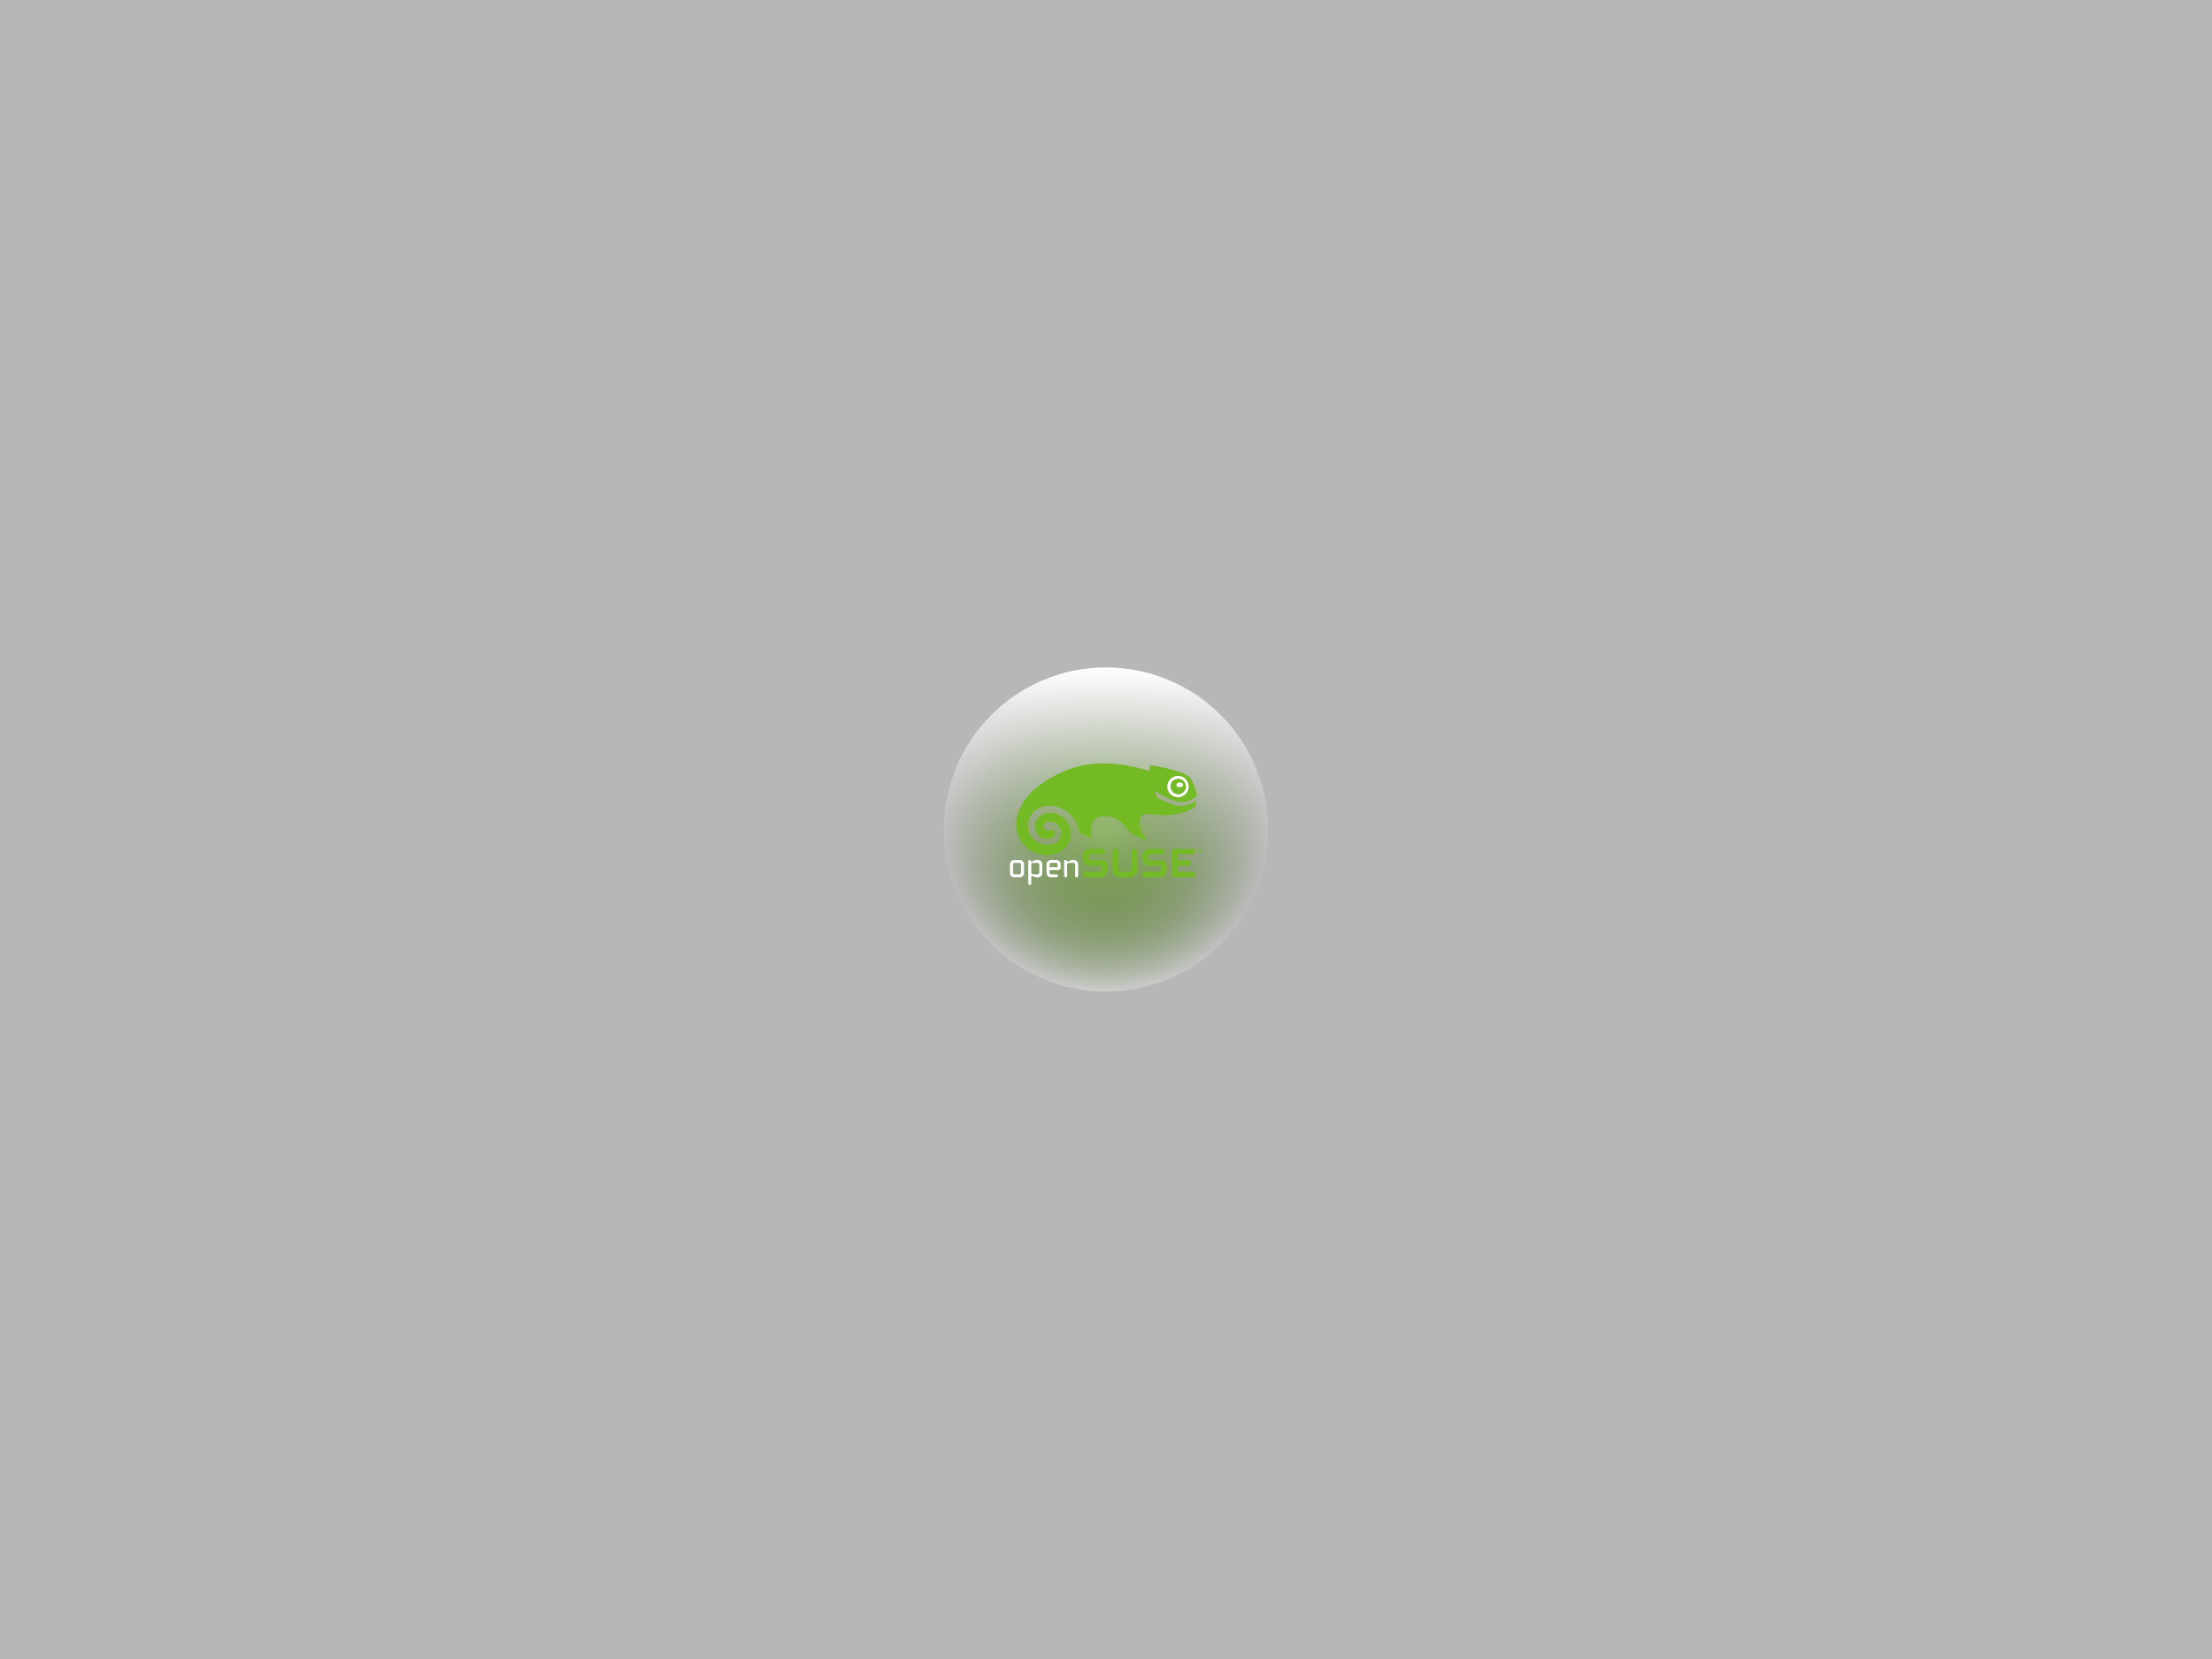
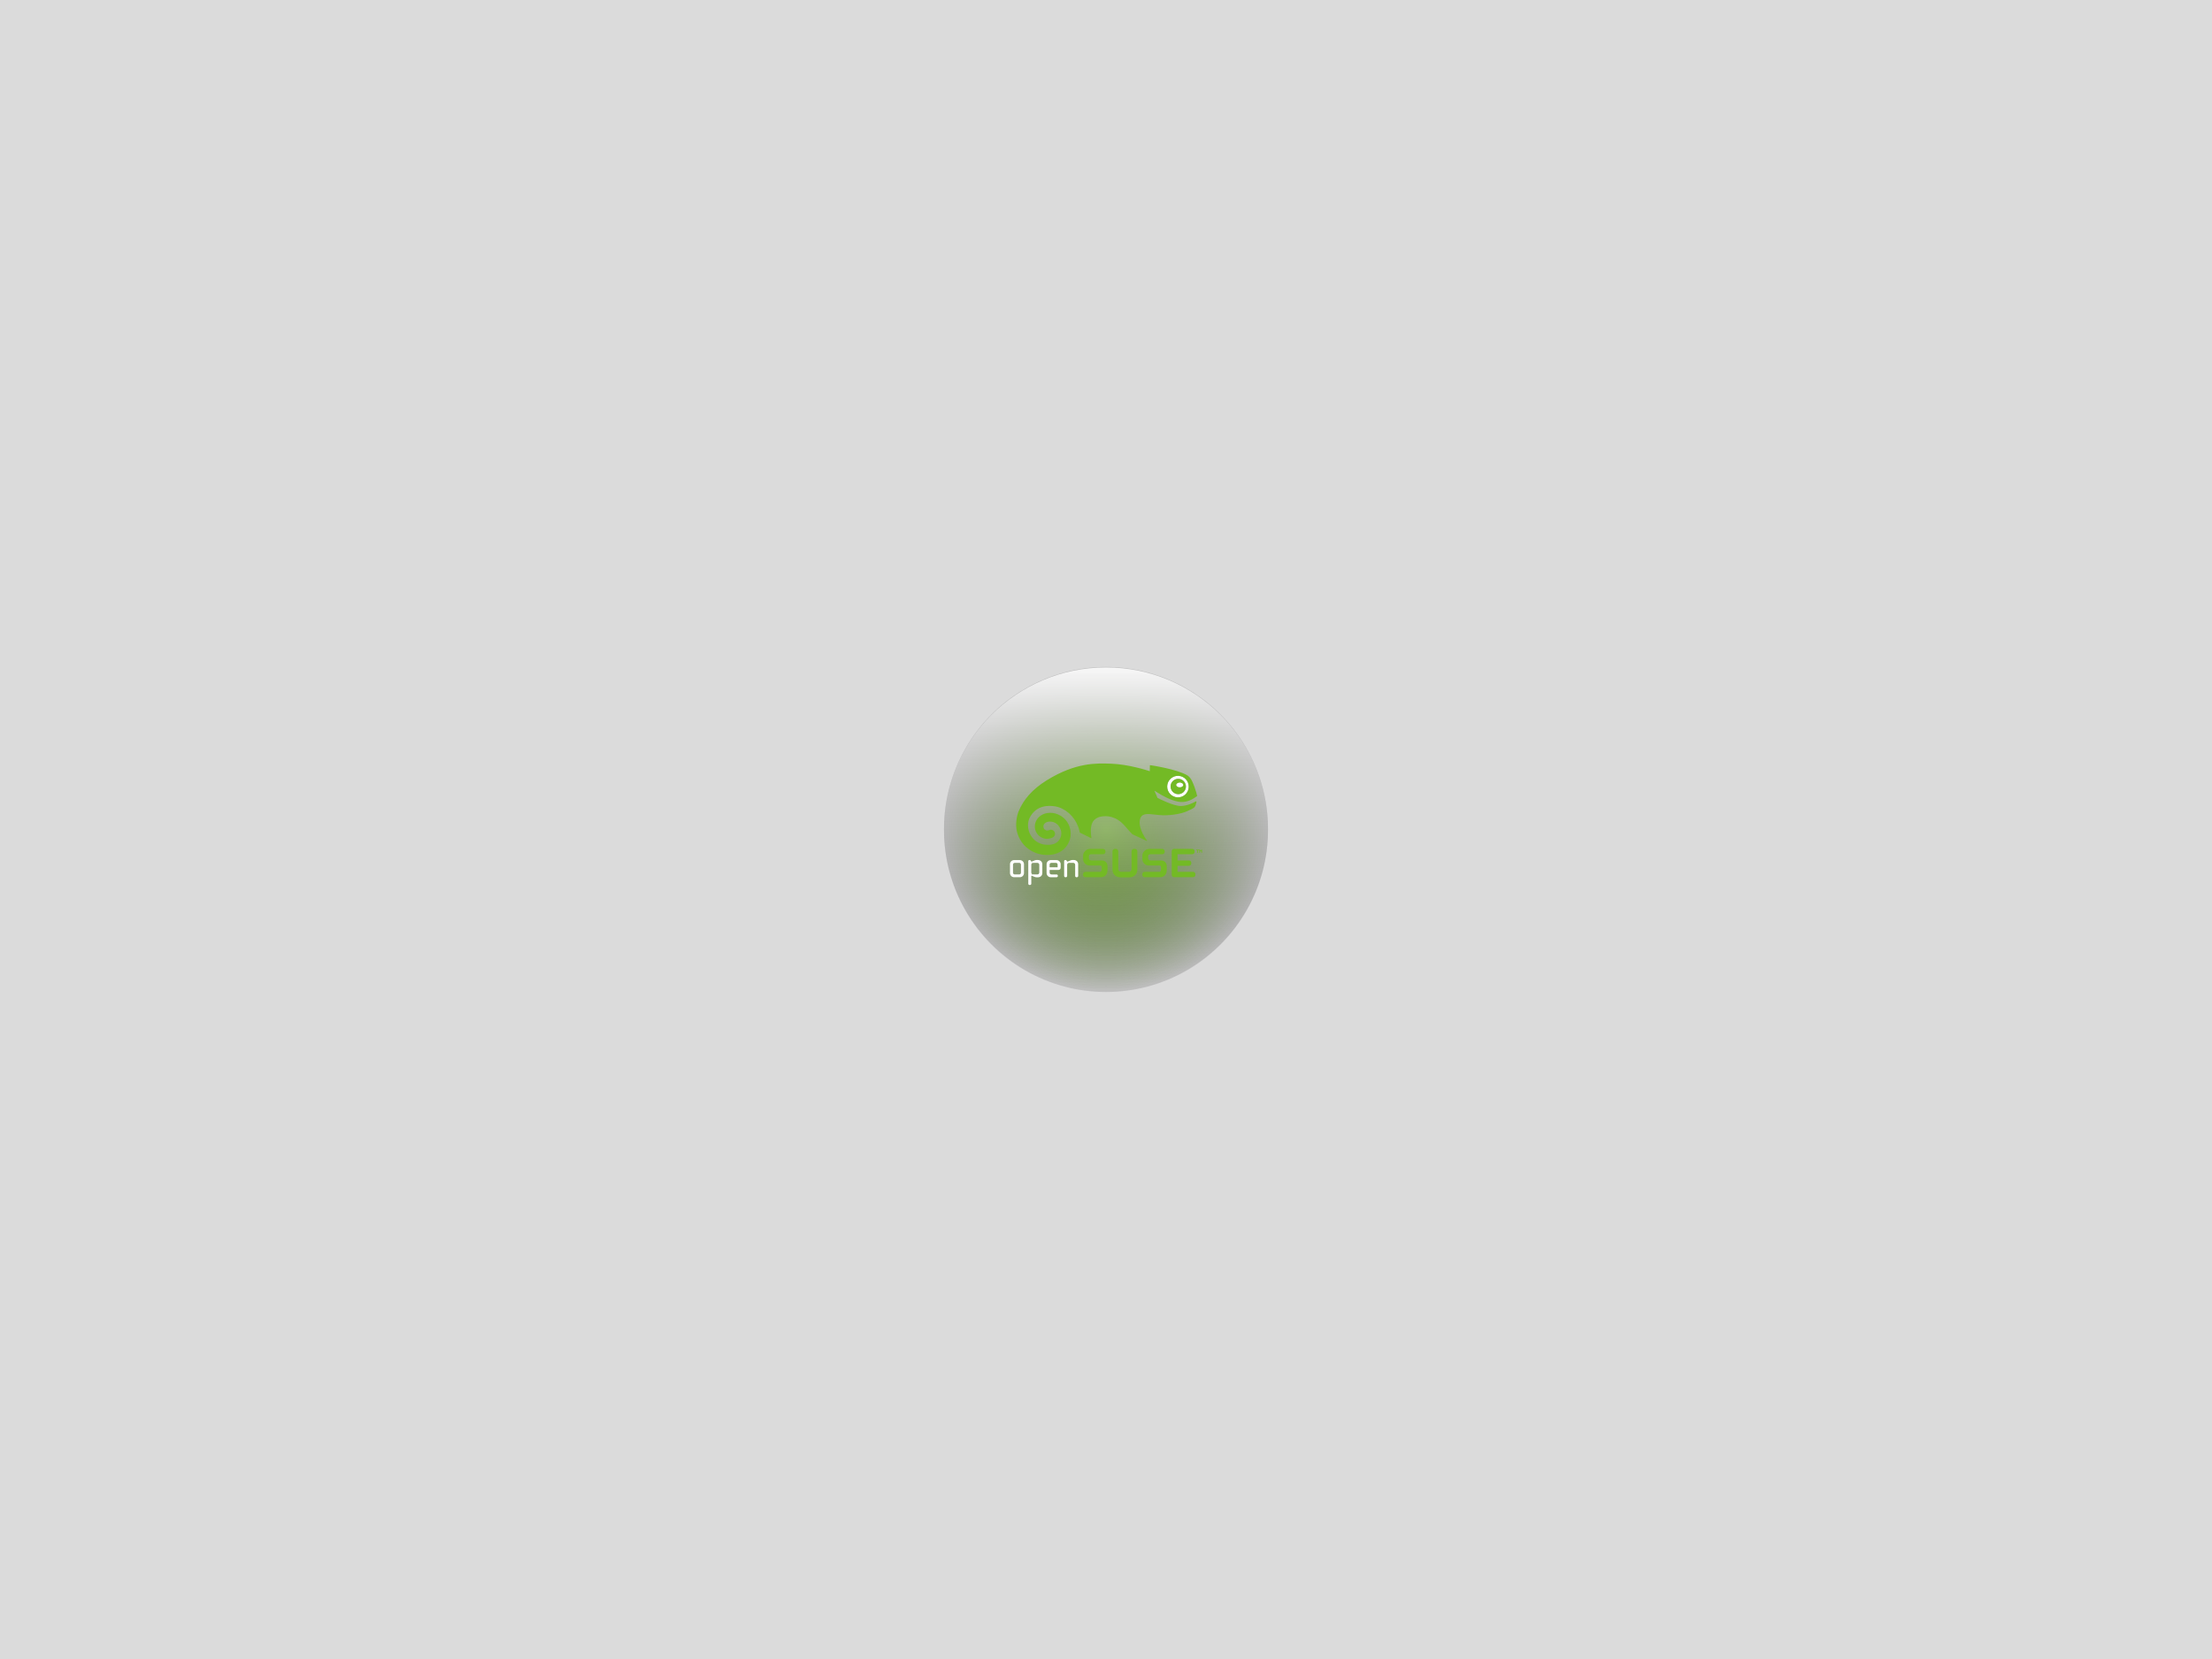
<svg xmlns="http://www.w3.org/2000/svg" xmlns:ns1="http://www.openswatchbook.org/uri/2009/osb" xmlns:xlink="http://www.w3.org/1999/xlink" id="svg3004" version="1.1" width="1024" height="768" xml:space="preserve">
  <defs id="defs3008">
    <linearGradient id="linearGradient4028">
      <stop style="stop-color:#73ba25;stop-opacity:1;" offset="0" id="stop4030" />
      <stop style="stop-color:#73ba25;stop-opacity:0;" offset="1" id="stop4032" />
    </linearGradient>
    <linearGradient id="linearGradient4164">
      <stop style="stop-color:#a80030;stop-opacity:1;" offset="0" id="stop4166" />
      <stop style="stop-color:#a80030;stop-opacity:0;" offset="1" id="stop4168" />
    </linearGradient>
    <linearGradient id="linearGradient5303">
      <stop style="stop-color:#f26711;stop-opacity:1;" offset="0" id="stop5305" />
      <stop style="stop-color:#f26711;stop-opacity:0;" offset="1" id="stop5307" />
    </linearGradient>
    <linearGradient id="linearGradient5267">
      <stop style="stop-color:#666666;stop-opacity:1;" offset="0" id="stop5269" />
      <stop style="stop-color:#666666;stop-opacity:0;" offset="1" id="stop5271" />
    </linearGradient>
    <linearGradient id="linearGradient5251" ns1:paint="solid">
      <stop style="stop-color:#666666;stop-opacity:1;" offset="0" id="stop5253" />
    </linearGradient>
    <linearGradient xlink:href="#linearGradient5267" id="linearGradient5273" x1="-395.365" y1="-212.642" x2="4.763" y2="-212.642" gradientUnits="userSpaceOnUse" />
    <radialGradient xlink:href="#linearGradient5303" id="radialGradient5325" cx="-163.148" cy="-366.263" fx="-163.148" fy="-366.263" r="144.094" gradientTransform="matrix(1,0,0,0.9338842,0,-24.21576)" gradientUnits="userSpaceOnUse" />
    <radialGradient xlink:href="#linearGradient4164" id="radialGradient4170" cx="1447.778" cy="-272.917" fx="1447.778" fy="-272.917" r="223.333" gradientTransform="matrix(1,0,0,0.9751244,0,-6.788974)" gradientUnits="userSpaceOnUse" />
    <radialGradient xlink:href="#linearGradient4164-9" id="radialGradient4170-9" cx="1447.778" cy="-272.917" fx="1447.778" fy="-272.917" r="223.333" gradientTransform="matrix(1,0,0,0.9751244,0,-6.788974)" gradientUnits="userSpaceOnUse" />
    <linearGradient id="linearGradient4164-9">
      <stop style="stop-color:#a80030;stop-opacity:1;" offset="0" id="stop4166-0" />
      <stop style="stop-color:#a80030;stop-opacity:0;" offset="1" id="stop4168-2" />
    </linearGradient>
    <radialGradient r="223.333" fy="-272.917" fx="1447.778" cy="-272.917" cx="1447.778" gradientTransform="matrix(1,0,0,0.9751244,0,-6.788974)" gradientUnits="userSpaceOnUse" id="radialGradient4206" xlink:href="#linearGradient4164-9" />
    <radialGradient xlink:href="#linearGradient4164" id="radialGradient14319" gradientUnits="userSpaceOnUse" gradientTransform="matrix(1,0,0,0.9751244,0,-6.788974)" cx="1447.778" cy="-272.917" fx="1447.778" fy="-272.917" r="223.333" />
    <linearGradient xlink:href="#linearGradient5267" id="linearGradient14321" gradientUnits="userSpaceOnUse" x1="-395.365" y1="-212.642" x2="4.763" y2="-212.642" />
    <linearGradient xlink:href="#linearGradient5267" id="linearGradient14345" gradientUnits="userSpaceOnUse" x1="-395.365" y1="-212.642" x2="4.763" y2="-212.642" />
    <radialGradient xlink:href="#linearGradient4164" id="radialGradient14347" gradientUnits="userSpaceOnUse" gradientTransform="matrix(1,0,0,0.9751244,0,-6.788974)" cx="1447.778" cy="-272.917" fx="1447.778" fy="-272.917" r="223.333" />
    <radialGradient xlink:href="#linearGradient4164" id="radialGradient14931" gradientUnits="userSpaceOnUse" gradientTransform="matrix(1,0,0,0.9751244,0,-6.788974)" cx="1447.778" cy="-272.917" fx="1447.778" fy="-272.917" r="223.333" />
    <linearGradient xlink:href="#linearGradient5267" id="linearGradient14933" gradientUnits="userSpaceOnUse" x1="-395.365" y1="-212.642" x2="4.763" y2="-212.642" />
    <radialGradient xlink:href="#linearGradient4164" id="radialGradient14961" gradientUnits="userSpaceOnUse" gradientTransform="matrix(1,0,0,0.9751244,0,-6.788974)" cx="1447.778" cy="-272.917" fx="1447.778" fy="-272.917" r="223.333" />
    <linearGradient xlink:href="#linearGradient5267" id="linearGradient14963" gradientUnits="userSpaceOnUse" x1="-395.365" y1="-212.642" x2="4.763" y2="-212.642" />
    <linearGradient xlink:href="#linearGradient5267" id="linearGradient14991" gradientUnits="userSpaceOnUse" x1="-395.365" y1="-212.642" x2="4.763" y2="-212.642" />
    <linearGradient xlink:href="#linearGradient5267" id="linearGradient15015" gradientUnits="userSpaceOnUse" x1="-395.365" y1="-212.642" x2="4.763" y2="-212.642" />
    <radialGradient r="125.556" fy="-292.917" fx="-318.889" cy="-292.917" cx="-318.889" gradientTransform="matrix(1,0,0,1.061947,0,18.14526)" gradientUnits="userSpaceOnUse" id="radialGradient3812" xlink:href="#linearGradient3787-8" />
    <linearGradient id="linearGradient3787-8">
      <stop style="stop-color:#000000;stop-opacity:1;" offset="0" id="stop3789-9" />
      <stop style="stop-color:#000000;stop-opacity:0;" offset="1" id="stop3791-4" />
    </linearGradient>
    <linearGradient xlink:href="#linearGradient5267" id="linearGradient3258" gradientUnits="userSpaceOnUse" x1="-395.365" y1="-212.642" x2="4.763" y2="-212.642" />
    <radialGradient xlink:href="#linearGradient4028" id="radialGradient4034" cx="1447.778" cy="-272.917" fx="1447.778" fy="-272.917" r="223.333" gradientTransform="matrix(1,0,0,0.9751244,0,-6.788974)" gradientUnits="userSpaceOnUse" />
    <radialGradient xlink:href="#linearGradient3787-8" id="radialGradient4036" gradientUnits="userSpaceOnUse" gradientTransform="matrix(1,0,0,1.061947,0,18.14526)" cx="-318.889" cy="-292.917" fx="-318.889" fy="-292.917" r="125.556" />
    <radialGradient xlink:href="#linearGradient3787-8" id="radialGradient4104" gradientUnits="userSpaceOnUse" gradientTransform="matrix(1,0,0,1.061947,0,18.14526)" cx="-318.889" cy="-292.917" fx="-318.889" fy="-292.917" r="125.556" />
    <radialGradient xlink:href="#linearGradient4028" id="radialGradient4106" gradientUnits="userSpaceOnUse" gradientTransform="matrix(1,0,0,0.9751244,0,-6.788974)" cx="1447.778" cy="-272.917" fx="1447.778" fy="-272.917" r="223.333" />
    <linearGradient xlink:href="#linearGradient5267" id="linearGradient4108" gradientUnits="userSpaceOnUse" x1="-395.365" y1="-212.642" x2="4.763" y2="-212.642" />
    <linearGradient xlink:href="#linearGradient5267-6" id="linearGradient3070" gradientUnits="userSpaceOnUse" x1="-395.365" y1="-212.642" x2="4.763" y2="-212.642" />
    <linearGradient id="linearGradient5267-6">
      <stop style="stop-color:#666666;stop-opacity:1;" offset="0" id="stop5269-8" />
      <stop style="stop-color:#666666;stop-opacity:0;" offset="1" id="stop5271-6" />
    </linearGradient>
    <radialGradient xlink:href="#linearGradient4028-5" id="radialGradient3072" gradientUnits="userSpaceOnUse" gradientTransform="matrix(1,0,0,0.9751244,0,-6.788974)" cx="1447.778" cy="-272.917" fx="1447.778" fy="-272.917" r="223.333" />
    <linearGradient id="linearGradient4028-5">
      <stop style="stop-color:#73ba25;stop-opacity:1;" offset="0" id="stop4030-5" />
      <stop style="stop-color:#73ba25;stop-opacity:0;" offset="1" id="stop4032-1" />
    </linearGradient>
    <radialGradient xlink:href="#linearGradient3787-8-7" id="radialGradient3074" gradientUnits="userSpaceOnUse" gradientTransform="matrix(1,0,0,1.061947,0,18.14526)" cx="-318.889" cy="-292.917" fx="-318.889" fy="-292.917" r="125.556" />
    <linearGradient id="linearGradient3787-8-7">
      <stop style="stop-color:#000000;stop-opacity:1;" offset="0" id="stop3789-9-7" />
      <stop style="stop-color:#000000;stop-opacity:0;" offset="1" id="stop3791-4-9" />
    </linearGradient>
    <radialGradient r="125.556" fy="-292.917" fx="-318.889" cy="-292.917" cx="-318.889" gradientTransform="matrix(1,0,0,1.061947,0,18.14526)" gradientUnits="userSpaceOnUse" id="radialGradient3116" xlink:href="#linearGradient3787-8-7" />
    <radialGradient xlink:href="#linearGradient3787-8-7" id="radialGradient3131" gradientUnits="userSpaceOnUse" gradientTransform="matrix(1,0,0,1.061947,0,18.14526)" cx="-318.889" cy="-292.917" fx="-318.889" fy="-292.917" r="125.556" />
    <radialGradient xlink:href="#linearGradient4028-5" id="radialGradient3133" gradientUnits="userSpaceOnUse" gradientTransform="matrix(1,0,0,0.9751244,0,-6.788974)" cx="1447.778" cy="-272.917" fx="1447.778" fy="-272.917" r="223.333" />
    <linearGradient xlink:href="#linearGradient5267-6" id="linearGradient3135" gradientUnits="userSpaceOnUse" x1="-395.365" y1="-212.642" x2="4.763" y2="-212.642" />
    <radialGradient xlink:href="#linearGradient3787-8-4" id="radialGradient3841" gradientUnits="userSpaceOnUse" gradientTransform="matrix(1,0,0,1.061947,0,18.14526)" cx="-318.889" cy="-292.917" fx="-318.889" fy="-292.917" r="125.556" />
    <linearGradient id="linearGradient3787-8-4">
      <stop style="stop-color:#000000;stop-opacity:1;" offset="0" id="stop3789-9-8" />
      <stop style="stop-color:#000000;stop-opacity:0;" offset="1" id="stop3791-4-6" />
    </linearGradient>
    <radialGradient xlink:href="#linearGradient4028-57" id="radialGradient3839" gradientUnits="userSpaceOnUse" gradientTransform="matrix(1,0,0,0.9751244,0,-6.788974)" cx="1447.778" cy="-272.917" fx="1447.778" fy="-272.917" r="223.333" />
    <linearGradient id="linearGradient4028-57">
      <stop style="stop-color:#73ba25;stop-opacity:1;" offset="0" id="stop4030-6" />
      <stop style="stop-color:#73ba25;stop-opacity:0;" offset="1" id="stop4032-9" />
    </linearGradient>
    <linearGradient xlink:href="#linearGradient5267-9" id="linearGradient3837" gradientUnits="userSpaceOnUse" x1="-395.365" y1="-212.642" x2="4.763" y2="-212.642" />
    <linearGradient id="linearGradient5267-9">
-       <stop style="stop-color:#ffffff;stop-opacity:1;" offset="0" id="stop5269-4" />
+       <stop style="stop-color:#f7f7f7;stop-opacity:1;" offset="0" id="stop5269-4" />
      <stop style="stop-color:#666666;stop-opacity:0;" offset="1" id="stop5271-7" />
    </linearGradient>
    <linearGradient xlink:href="#linearGradient5267-9" id="linearGradient3866" gradientUnits="userSpaceOnUse" x1="-395.365" y1="-212.642" x2="4.763" y2="-212.642" />
    <radialGradient xlink:href="#linearGradient4028-57" id="radialGradient3868" gradientUnits="userSpaceOnUse" gradientTransform="matrix(1,0,0,0.9751244,0,-6.788974)" cx="1447.778" cy="-272.917" fx="1447.778" fy="-272.917" r="223.333" />
    <radialGradient xlink:href="#linearGradient3787-8-4" id="radialGradient3870" gradientUnits="userSpaceOnUse" gradientTransform="matrix(1,0,0,1.061947,0,18.14526)" cx="-318.889" cy="-292.917" fx="-318.889" fy="-292.917" r="125.556" />
+     <linearGradient xlink:href="#linearGradient5267-9" id="linearGradient3863" gradientUnits="userSpaceOnUse" x1="-395.365" y1="-212.642" x2="4.763" y2="-212.642" />
+     <radialGradient xlink:href="#linearGradient4028-57" id="radialGradient3865" gradientUnits="userSpaceOnUse" gradientTransform="matrix(1,0,0,0.9751244,0,-6.788974)" cx="1447.778" cy="-272.917" fx="1447.778" fy="-272.917" r="223.333" />
+     <radialGradient xlink:href="#linearGradient3787-8-4" id="radialGradient3867" gradientUnits="userSpaceOnUse" gradientTransform="matrix(1,0,0,1.061947,0,18.14526)" cx="-318.889" cy="-292.917" fx="-318.889" fy="-292.917" r="125.556" />
  </defs>
  <g id="g3012" transform="matrix(1.25,0,0,-1.25,0,768)">
-     <rect style="fill:#b7b7b7;fill-opacity:1;stroke:none" id="rect3036" width="819.2" height="614.4" x="0" y="-614.4" transform="scale(1,-1)" />
-     <g id="g3872" transform="matrix(0.5555554,0,0,0.5555554,-17.06659,67.20004)">
-       <path transform="matrix(1.08777,0,0,-1.008,913.295,91.62002)" d="m -34.286,-337.679 c 0,59.173 -44.452,107.143 -99.286,107.143 -54.834,0 -99.286,-47.969 -99.286,-107.143 0,-59.173 44.452,-107.143 99.286,-107.143 54.834,0 99.286,47.969 99.286,107.143 z" id="path3219" style="fill:#cdcdcd;fill-opacity:1;fill-rule:nonzero;stroke:none" />
-       <path transform="matrix(0,0.860177,0.81,0,1005.263,706.3009)" d="m -193.333,-292.917 c 0,73.638 -56.213,133.333 -125.556,133.333 -69.342,0 -125.556,-59.695 -125.556,-133.333 0,-73.638 56.213,-133.333 125.556,-133.333 69.342,0 125.556,59.695 125.556,133.333 z" id="path5277-0" style="opacity:0.75;fill:url(#radialGradient3870);fill-opacity:1;fill-rule:evenodd;stroke:none" />
-       <path transform="matrix(0.4835821,0,0,-0.4959184,67.88056,296.6556)" d="m 1671.111,-272.917 c 0,120.275 -99.99,217.778 -223.333,217.778 -123.344,0 -223.333,-97.502 -223.333,-217.778 0,-120.275 99.99,-217.778 223.333,-217.778 123.344,0 223.333,97.502 223.333,217.778 z" id="path4162" style="fill:url(#radialGradient3868);fill-opacity:1;fill-rule:nonzero;stroke:none" />
-       <path transform="matrix(0,-0.5398262,-0.5813513,0,644.3803,326.5714)" d="m 4.763,-212.642 c 0,102.6 -89.572,185.774 -200.064,185.774 -110.493,0 -200.064,-83.174 -200.064,-185.774 0,-102.6 89.572,-185.774 200.064,-185.774 110.493,0 200.064,83.174 200.064,185.774 z" id="path3806" style="fill:url(#linearGradient3866);fill-opacity:1;fill-rule:evenodd;stroke:none" />
-       <g transform="matrix(0.941182,0,0,0.9411789,-769.6221,54.04274)" id="g4068">
+     <rect style="fill:#dbdbdb;fill-opacity:1;stroke:none" id="rect3036" width="819.2" height="614.4" x="0" y="-614.4" transform="scale(1,-1)" />
+     <g id="g3869">
+       <path transform="matrix(0.6043164,0,0,-0.5599999,490.3194,118.1)" d="m -34.286,-337.679 a 99.286,107.143 0 1 1 -198.571,0 99.286,107.143 0 1 1 198.571,0 z" id="path3219" style="fill:#bfbfbf;fill-opacity:1;fill-rule:nonzero;stroke:none" />
+       <path transform="matrix(0,0.477876,0.4499999,0,541.4125,459.5893)" d="m -193.333,-292.917 a 125.556,133.333 0 1 1 -251.111,0 125.556,133.333 0 1 1 251.111,0 z" id="path5277-0" style="opacity:0.75;fill:url(#radialGradient3867);fill-opacity:1;fill-rule:evenodd;stroke:none" />
+       <path transform="matrix(0.2686567,0,0,-0.2755102,20.64482,232.0087)" d="m 1671.111,-272.917 a 223.333,217.778 0 1 1 -446.667,0 223.333,217.778 0 1 1 446.667,0 z" id="path4162" style="fill:url(#radialGradient3865);fill-opacity:1;fill-rule:nonzero;stroke:none" />
+       <path transform="matrix(0,-0.2999034,-0.3229729,0,340.9224,248.6286)" d="m 4.763,-212.642 a 200.064,185.774 0 1 1 -400.129,0 200.064,185.774 0 1 1 400.129,0 z" id="path3806" style="fill:url(#linearGradient3863);fill-opacity:1;fill-rule:evenodd;stroke:none" />
+       <g transform="matrix(0.5228788,0,0,0.5228771,-444.634,97.22378)" id="g4068">
        <path style="fill:#73ba25" d="m 1700.263,385.204 c 0,-0.104 -0.088,-0.192 -0.197,-0.192 h -0.088 c -0.104,0 -0.192,0.088 -0.192,0.192 v 1.631 h -0.92 v -1.631 c 0,-0.104 -0.093,-0.192 -0.203,-0.192 h -0.082 c -0.104,0 -0.192,0.088 -0.192,0.192 v 1.631 h -0.69 c -0.099,0 -0.181,0.071 -0.181,0.181 v 0.093 c 0,0.11 0.082,0.175 0.181,0.175 h 2.414 c 0.093,0 0.159,-0.033 0.192,-0.088 l 0.454,-0.684 0.455,0.684 c 0.038,0.049 0.093,0.088 0.192,0.088 h 0.307 v -2.097 c 0,-0.099 -0.093,-0.192 -0.203,-0.192 l -0.027,0.016 h -0.088 c -0.104,0 -0.192,0.088 -0.192,0.192 v 1.369 l -0.301,-0.46 c -0.033,-0.044 -0.093,-0.066 -0.148,-0.066 h -0.033 c -0.055,0 -0.12,0.022 -0.153,0.066 l -0.307,0.46 v -1.368 z" id="path3135" />
        <path style="fill:#73ba25" d="m 1697.033,369.928 v -0.443 c 0,-0.975 -0.74,-1.686 -1.764,-1.686 h -13.32 c -0.969,0 -1.692,0.728 -1.692,1.686 v 16.71 c 0,0.964 0.75,1.686 1.725,1.686 l 0.01,-0.016 h 12.729 c 1.024,0 1.768,-0.706 1.768,-1.68 v -0.444 c 0,-0.974 -0.745,-1.68 -1.768,-1.68 0,0 -9.866,0 -10.353,0 0,-0.439 0,-3.942 0,-4.375 0.488,0 7.988,0 7.988,0 1.024,0 1.768,-0.718 1.768,-1.692 v -0.439 c 0,-0.98 -0.745,-1.686 -1.768,-1.686 0,0 -7.5,0 -7.988,0 0,-0.439 0,-3.827 0,-4.26 0.488,0 10.906,0 10.906,0 1.029,-5.5e-4 1.763,-0.718 1.763,-1.681 z" id="path3137" />
        <path style="fill:#ffffff" d="m 1684.938,439.592 c 4.21,-0.148 7.512,-3.696 7.369,-7.9 -0.077,-2.037 -0.93,-3.92 -2.42,-5.311 -1.489,-1.396 -3.427,-2.119 -5.475,-2.048 -4.205,0.153 -7.5,3.696 -7.363,7.9 0.071,2.037 0.925,3.926 2.42,5.316 1.489,1.391 3.432,2.113 5.469,2.042 z m 5.371,-7.742 c 0.099,2.995 -2.245,5.513 -5.24,5.617 -1.45,0.055 -2.831,-0.46 -3.887,-1.451 -1.057,-0.986 -1.676,-2.327 -1.72,-3.778 -0.099,-2.995 2.245,-5.513 5.235,-5.623 1.456,-0.044 2.836,0.471 3.898,1.456 1.057,0.991 1.67,2.332 1.714,3.778 z" id="path3139" />
        <path style="fill:#73ba25" d="m 1685.07,437.468 c 2.995,-0.104 5.338,-2.623 5.24,-5.617 -0.044,-1.445 -0.657,-2.787 -1.714,-3.778 -1.062,-0.986 -2.442,-1.5 -3.898,-1.456 -2.989,0.11 -5.333,2.628 -5.235,5.623 0.044,1.451 0.662,2.792 1.72,3.778 1.057,0.991 2.436,1.506 3.887,1.451 z m 3.296,-4.331 c 0,0.892 -1.079,1.61 -2.409,1.61 -1.33,0 -2.404,-0.717 -2.404,-1.61 0,-0.881 1.073,-1.604 2.404,-1.604 1.33,0 2.409,0.723 2.409,1.604 z" id="path3141" />
        <path style="fill:#ffffff" d="m 1685.957,434.747 c 1.33,0 2.409,-0.717 2.409,-1.61 0,-0.881 -1.079,-1.604 -2.409,-1.604 -1.33,0 -2.404,0.723 -2.404,1.604 0,0.892 1.073,1.61 2.404,1.61 z" id="path3143" />
        <path style="fill:#73ba25" d="m 1676.748,375.518 v -2.677 c 0,-3.067 -1.829,-5.042 -4.681,-5.042 h -10.879 c -1.024,0 -1.763,0.717 -1.763,1.686 v 0.443 c 0,0.97 0.739,1.681 1.763,1.681 h 10.321 c 1.122,0 1.155,1.538 1.155,1.708 v 1.604 c 0,0.526 -0.208,1.144 -1.155,1.144 h -7.562 c -2.152,0 -4.484,1.763 -4.484,4.604 v 2.48 c 0,1.938 1.829,4.73 5.124,4.73 v -0.022 h 8.881 c 1.035,0 1.801,-0.728 1.801,-1.681 v -0.443 c 0,-0.964 -0.762,-1.686 -1.764,-1.686 h -8.245 c -1.084,0 -1.703,-0.531 -1.703,-1.462 v -1.473 c 0,-0.602 0.504,-1.428 1.627,-1.428 h 7.446 c 2.053,-5.5e-4 4.117,-1.293 4.117,-4.167 z" id="path3145" />
        <path style="fill:#73ba25" d="m 1654.141,387.881 c 0.992,0 1.764,-0.777 1.764,-1.768 v -13.156 c 0,-3.061 -2.404,-5.278 -5.721,-5.278 h -6.149 c -3.318,0 -5.721,2.218 -5.721,5.278 v 13.156 c 0,0.991 0.783,1.768 1.763,1.768 h 0.558 c 0.986,0 1.768,-0.794 1.768,-1.768 v -12.67 c 0,-1.013 0.816,-1.829 1.823,-1.829 h 5.754 c 1.002,0 1.823,0.816 1.823,1.829 v 12.669 c 0,0.974 0.794,1.768 1.768,1.768 h 0.012 0.557 z" id="path3147" />
        <path style="fill:#73ba25" d="m 1634.782,375.518 v -2.677 c 0,-3.067 -1.84,-5.042 -4.681,-5.042 h -10.884 c -1.029,0 -1.768,0.717 -1.768,1.686 v 0.443 c 0,0.97 0.745,1.681 1.768,1.681 h 10.32 c 1.117,0 1.144,1.538 1.144,1.708 v 1.604 c 0,0.526 -0.197,1.144 -1.144,1.144 h -7.561 c -2.163,0 -4.484,1.763 -4.484,4.604 v 2.48 c 0,1.938 1.823,4.73 5.125,4.73 l 0.011,-0.022 h 8.886 c 1.029,0 1.801,-0.728 1.801,-1.681 v -0.443 c 0,-0.964 -0.761,-1.686 -1.768,-1.686 h -8.245 c -1.09,0 -1.708,-0.531 -1.708,-1.462 v -1.473 c 0,-0.602 0.504,-1.428 1.626,-1.428 h 7.441 c 2.053,-5.5e-4 4.123,-1.293 4.123,-4.167 z" id="path3149" />
        <path style="fill:#73ba25" d="m 1697.115,421.382 0.559,0.104 c 0.153,-0.12 0.131,-0.367 0.082,-0.586 -0.103,-0.509 -0.35,-1.434 -0.52,-1.872 l -0.142,-0.361 c -0.197,-0.537 -0.394,-1.046 -0.772,-1.352 -1.04,-0.947 -2.704,-1.703 -5.31,-2.842 -4.03,-1.763 -10.561,-2.874 -16.628,-2.836 -2.174,0.049 -4.277,0.29 -6.122,0.498 -5.65,0.646 -9.734,1.106 -10.583,-4.03 -1.073,-6.439 4.983,-14.257 5.043,-14.328 l -0.01,-0.214 -0.197,-0.049 c 0,0 -9.652,4.446 -9.889,4.577 l -0.307,0.218 -0.246,0.236 c -0.728,0.7 -2.19,2.272 -5.157,5.71 -5.754,6.652 -12.489,7.528 -17.679,6.263 -1.265,-0.301 -2.874,-1.226 -3.92,-2.267 -2.71,-2.672 -2.404,-8.054 -2.25,-10.014 0.181,-2.217 0.296,-2.382 0.345,-2.562 l -0.033,-0.224 -0.192,-0.022 -0.11,0.077 -7.917,3.871 -0.301,1.292 c -0.203,0.854 -0.438,1.801 -0.887,2.989 -2.831,7.462 -9.193,13.074 -16.201,14.284 -4.736,0.816 -13.37,0.909 -17.942,-7.72 -1.911,-3.603 -1.796,-8.295 0.301,-12.248 2.135,-4.047 5.951,-6.641 10.468,-7.139 4.479,-0.488 7.846,0.547 9.735,2.995 1.905,2.469 2.261,5.831 0.909,8.568 -1.451,2.94 -3.641,4.5 -6.685,4.757 -2.316,0.208 -4.035,-0.756 -4.654,-1.741 -0.181,-0.307 -0.509,-0.877 -0.515,-1.686 v -0.027 c 0,-2.206 2.02,-2.809 2.431,-2.837 0.126,0 0.734,0.016 1.538,0.219 l 0.389,0.125 0.268,0.094 0.197,0.038 c 1.467,0.268 2.88,-0.597 3.291,-2.026 0.071,-0.262 0.11,-0.526 0.11,-0.788 0,-0.947 -0.482,-1.829 -1.281,-2.365 l 0.033,0.011 -0.088,-0.049 -0.131,-0.082 c -0.422,-0.268 -0.81,-0.416 -1.221,-0.542 -1.15,-0.377 -2.168,-0.553 -3.192,-0.553 -3.493,0.005 -8.36,3.011 -8.426,8.656 -0.033,3.186 1.566,6.088 4.38,7.955 3.241,2.141 8.842,2.869 14.038,-0.318 6.395,-3.915 8.065,-11.579 6.395,-16.808 -2.425,-7.572 -9.247,-11.618 -18.254,-10.813 -6.378,0.569 -12.302,3.937 -15.828,9.006 -1.566,2.245 -2.727,4.747 -3.351,7.243 -1.44,5.71 0.016,11.777 1.101,14.465 3.449,8.546 10.052,15.899 19.606,21.862 l 0.602,0.378 c 20.323,12.489 34.706,11.985 45.235,11.619 12.418,-0.433 25.661,-4.714 27.49,-5.322 0.01,0.411 0.077,4.112 0.077,4.112 l 0.055,0.126 0.142,0.038 c 0.833,-0.115 18.675,-2.765 26.193,-7.145 0.93,-0.547 1.39,-1.117 1.966,-1.708 2.075,-2.146 4.824,-11.087 5.114,-12.932 l -0.11,-0.186 c -0.11,-0.038 -0.367,-0.23 -0.712,-0.46 -1.752,-1.226 -5.853,-4.095 -11.109,-3.624 -4.725,0.416 -10.895,3.126 -18.336,8.026 0.329,-0.772 1.878,-4.44 2.141,-5.059 l 0.099,-0.12 c 1.079,-0.558 11.416,-5.825 16.546,-5.721 4.138,0.082 8.556,2.102 10.324,3.165 z m -4.807,10.309 c 0.143,4.205 -3.159,7.753 -7.369,7.9 -2.037,0.071 -3.98,-0.652 -5.469,-2.042 -1.495,-1.391 -2.349,-3.28 -2.42,-5.316 -0.137,-4.205 3.159,-7.747 7.363,-7.9 2.048,-0.071 3.986,0.652 5.475,2.048 1.489,1.391 2.343,3.274 2.42,5.311 z" id="path3151" />
        <path style="fill:#ffffff;fill-opacity:1" d="m 1607.5,379.247 c 0.712,0.339 1.599,0.756 2.77,0.756 h 0.361 c 2.048,0 3.373,-1.221 3.373,-3.099 v -8.223 c 0,-0.498 -0.405,-0.903 -0.892,-0.903 h -0.35 c -0.498,0 -0.892,0.405 -0.892,0.903 v 7.928 c 0,0.745 -0.608,1.352 -1.347,1.352 h -2.973 c -0.745,0 -1.347,-0.607 -1.347,-1.352 v -7.928 c 0,-0.498 -0.405,-0.903 -0.892,-0.903 h -0.35 c -0.498,0 -0.892,0.405 -0.892,0.903 v 10.479 c 0,0.448 0.301,0.766 0.717,0.766 h 0.345 c 0.329,0 0.569,-0.142 0.701,-0.422 l 0.246,-0.449 c 0.104,-0.186 0.159,-0.197 0.296,-0.197 0.307,0 0.684,0.186 1.128,0.389 z" id="path3153" />
        <path style="fill:#ffffff;fill-opacity:1" d="M 1601.603,377.018 V 374.593 c 0,-1.035 -0.602,-1.649 -1.599,-1.649 0,0 -5.946,0 -6.225,0 0,-0.252 0,-1.829 0,-1.829 0,-0.903 0.509,-1.374 1.478,-1.374 h 3.449 c 0.515,0 0.892,-0.356 0.892,-0.843 v -0.274 c 0,-0.493 -0.378,-0.849 -0.892,-0.849 h -4.205 c -1.555,0 -2.869,1.38 -2.869,3 v 6.259 c 0,1.599 1.352,2.89 3.017,2.89 l 0.01,-0.011 h 3.926 c 1.664,5.5e-4 3.022,-1.303 3.022,-2.896 z m -2.157,-2.212 c 0,0.252 0,1.944 0,1.944 0,0.679 -0.526,1.205 -1.199,1.205 h -3.274 c -0.679,0 -1.199,-0.537 -1.199,-1.205 0,0 0,-1.692 0,-1.944 0.263,0 5.409,0 5.672,0 z" id="path3155" />
        <path style="fill:#ffffff;fill-opacity:1" d="m 1580.793,371.1 c 0,-0.514 0.285,-0.958 0.706,-1.188 l -0.504,-1.111 c -0.093,0 -0.197,-0.165 -0.197,-0.318 v -5.305 c 0,-0.487 -0.4,-0.892 -0.892,-0.892 h -0.35 c -0.504,0 -0.892,0.4 -0.892,0.892 v 15.982 c 0,0.426 0.318,0.766 0.695,0.766 h 0.4 c 0.339,0 0.613,-0.262 0.673,-0.399 l 0.263,-0.52 c 0.066,-0.093 0.181,-0.148 0.301,-0.148 l 0.498,-1.073 c -0.421,-0.224 -0.701,-0.668 -0.701,-1.189 v -5.497 z" id="path3157" />
        <path style="fill:#ffffff;fill-opacity:1" d="m 1585.238,379.997 c 2.053,0 3.373,-1.22 3.373,-3.098 v -6.1 c 0,-1.91 -1.292,-3.093 -3.373,-3.093 h -0.367 c -1.177,0 -2.064,0.405 -2.77,0.728 -0.438,0.202 -0.81,0.367 -1.106,0.367 l 0.504,1.111 c 0.192,-0.103 0.411,-0.164 0.641,-0.164 h 2.973 c 0.75,0 1.347,0.608 1.347,1.352 v 5.497 c 0,0.756 -0.591,1.347 -1.347,1.347 h -2.973 c -0.235,0 -0.454,-0.06 -0.646,-0.158 l -0.498,1.073 c 0.296,0 0.668,0.175 1.095,0.383 0.717,0.339 1.599,0.762 2.776,0.762 v -0.006 h 0.372 z" id="path3159" />
        <path style="fill:#ffffff;fill-opacity:1" d="m 1575.624,377.035 v -6.308 c 0,-1.621 -1.314,-2.94 -2.924,-2.94 h -4.074 c -1.604,0 -2.913,1.319 -2.913,2.94 v 6.308 c 0,1.599 1.352,2.89 3.017,2.89 h 3.876 c 1.664,5.5e-4 3.017,-1.297 3.017,-2.89 z m -2.146,-6.061 v 5.749 c 0,0.668 -0.564,1.232 -1.226,1.232 h -3.175 c -0.673,0 -1.226,-0.553 -1.226,-1.232 v -5.749 c 0,-0.69 0.526,-1.226 1.199,-1.226 h 3.203 c 0.679,0 1.226,0.553 1.226,1.226 z" id="path3161" />
      </g>
    </g>
  </g>
</svg>
